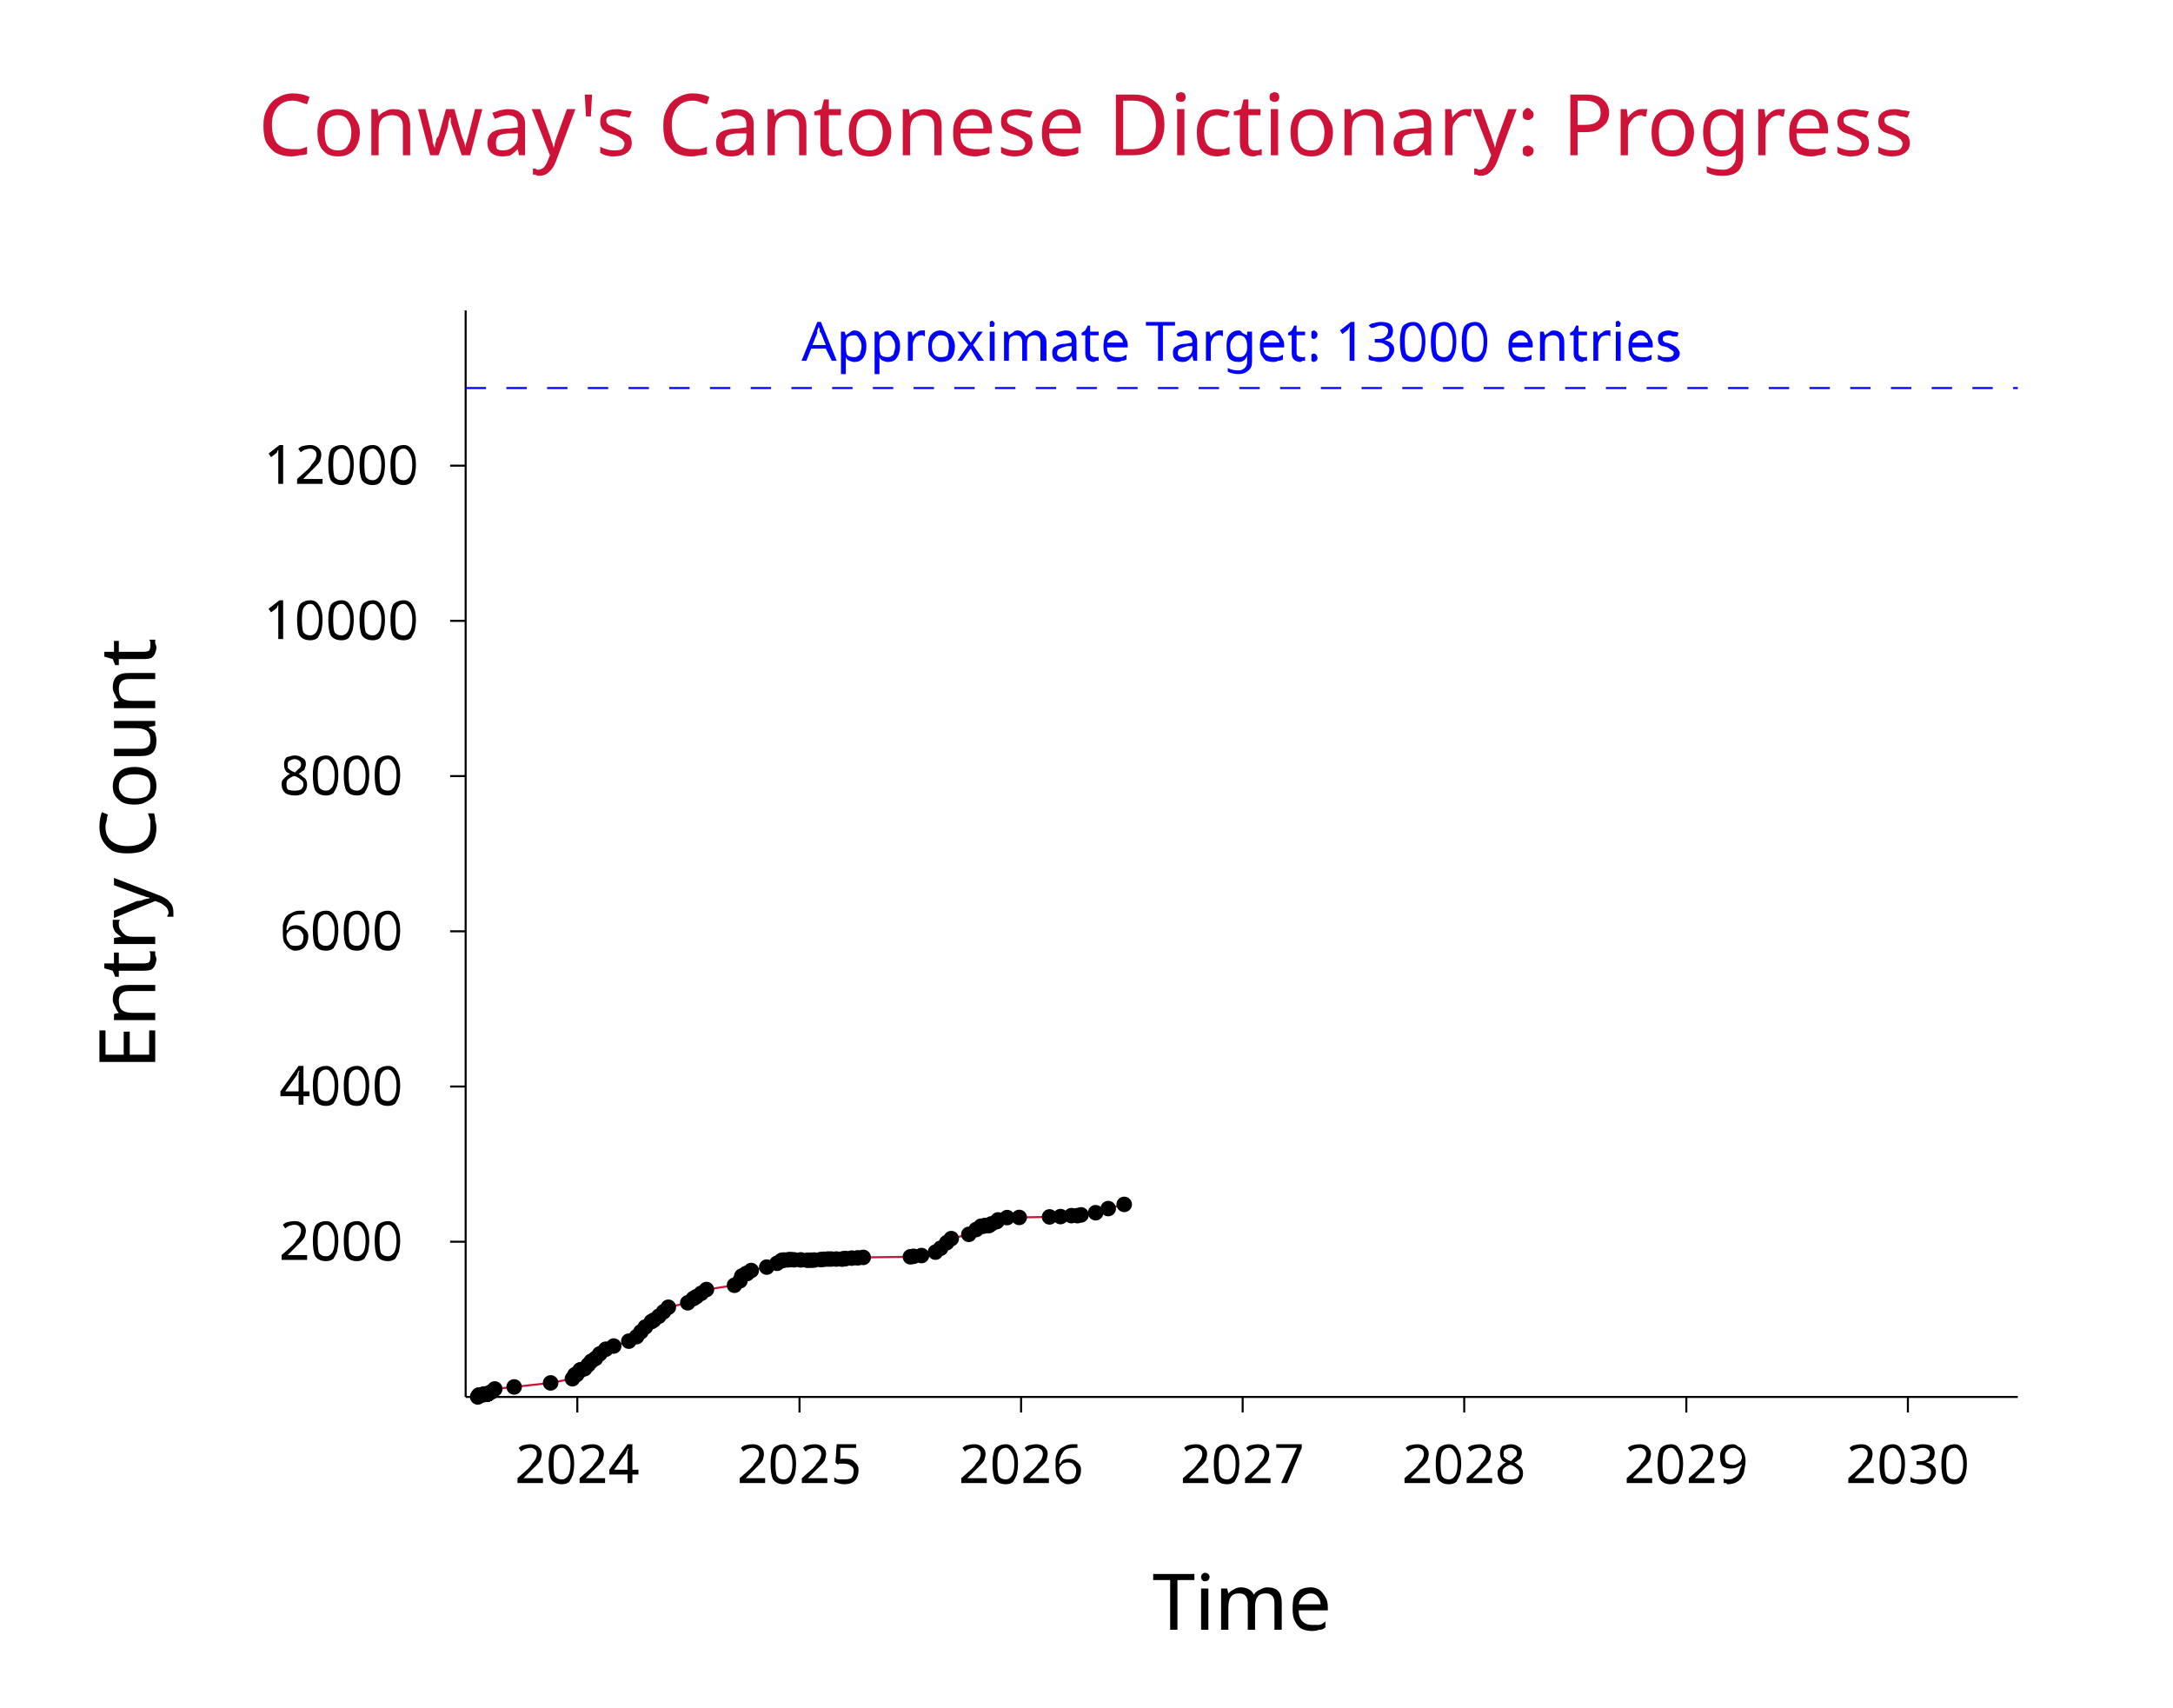
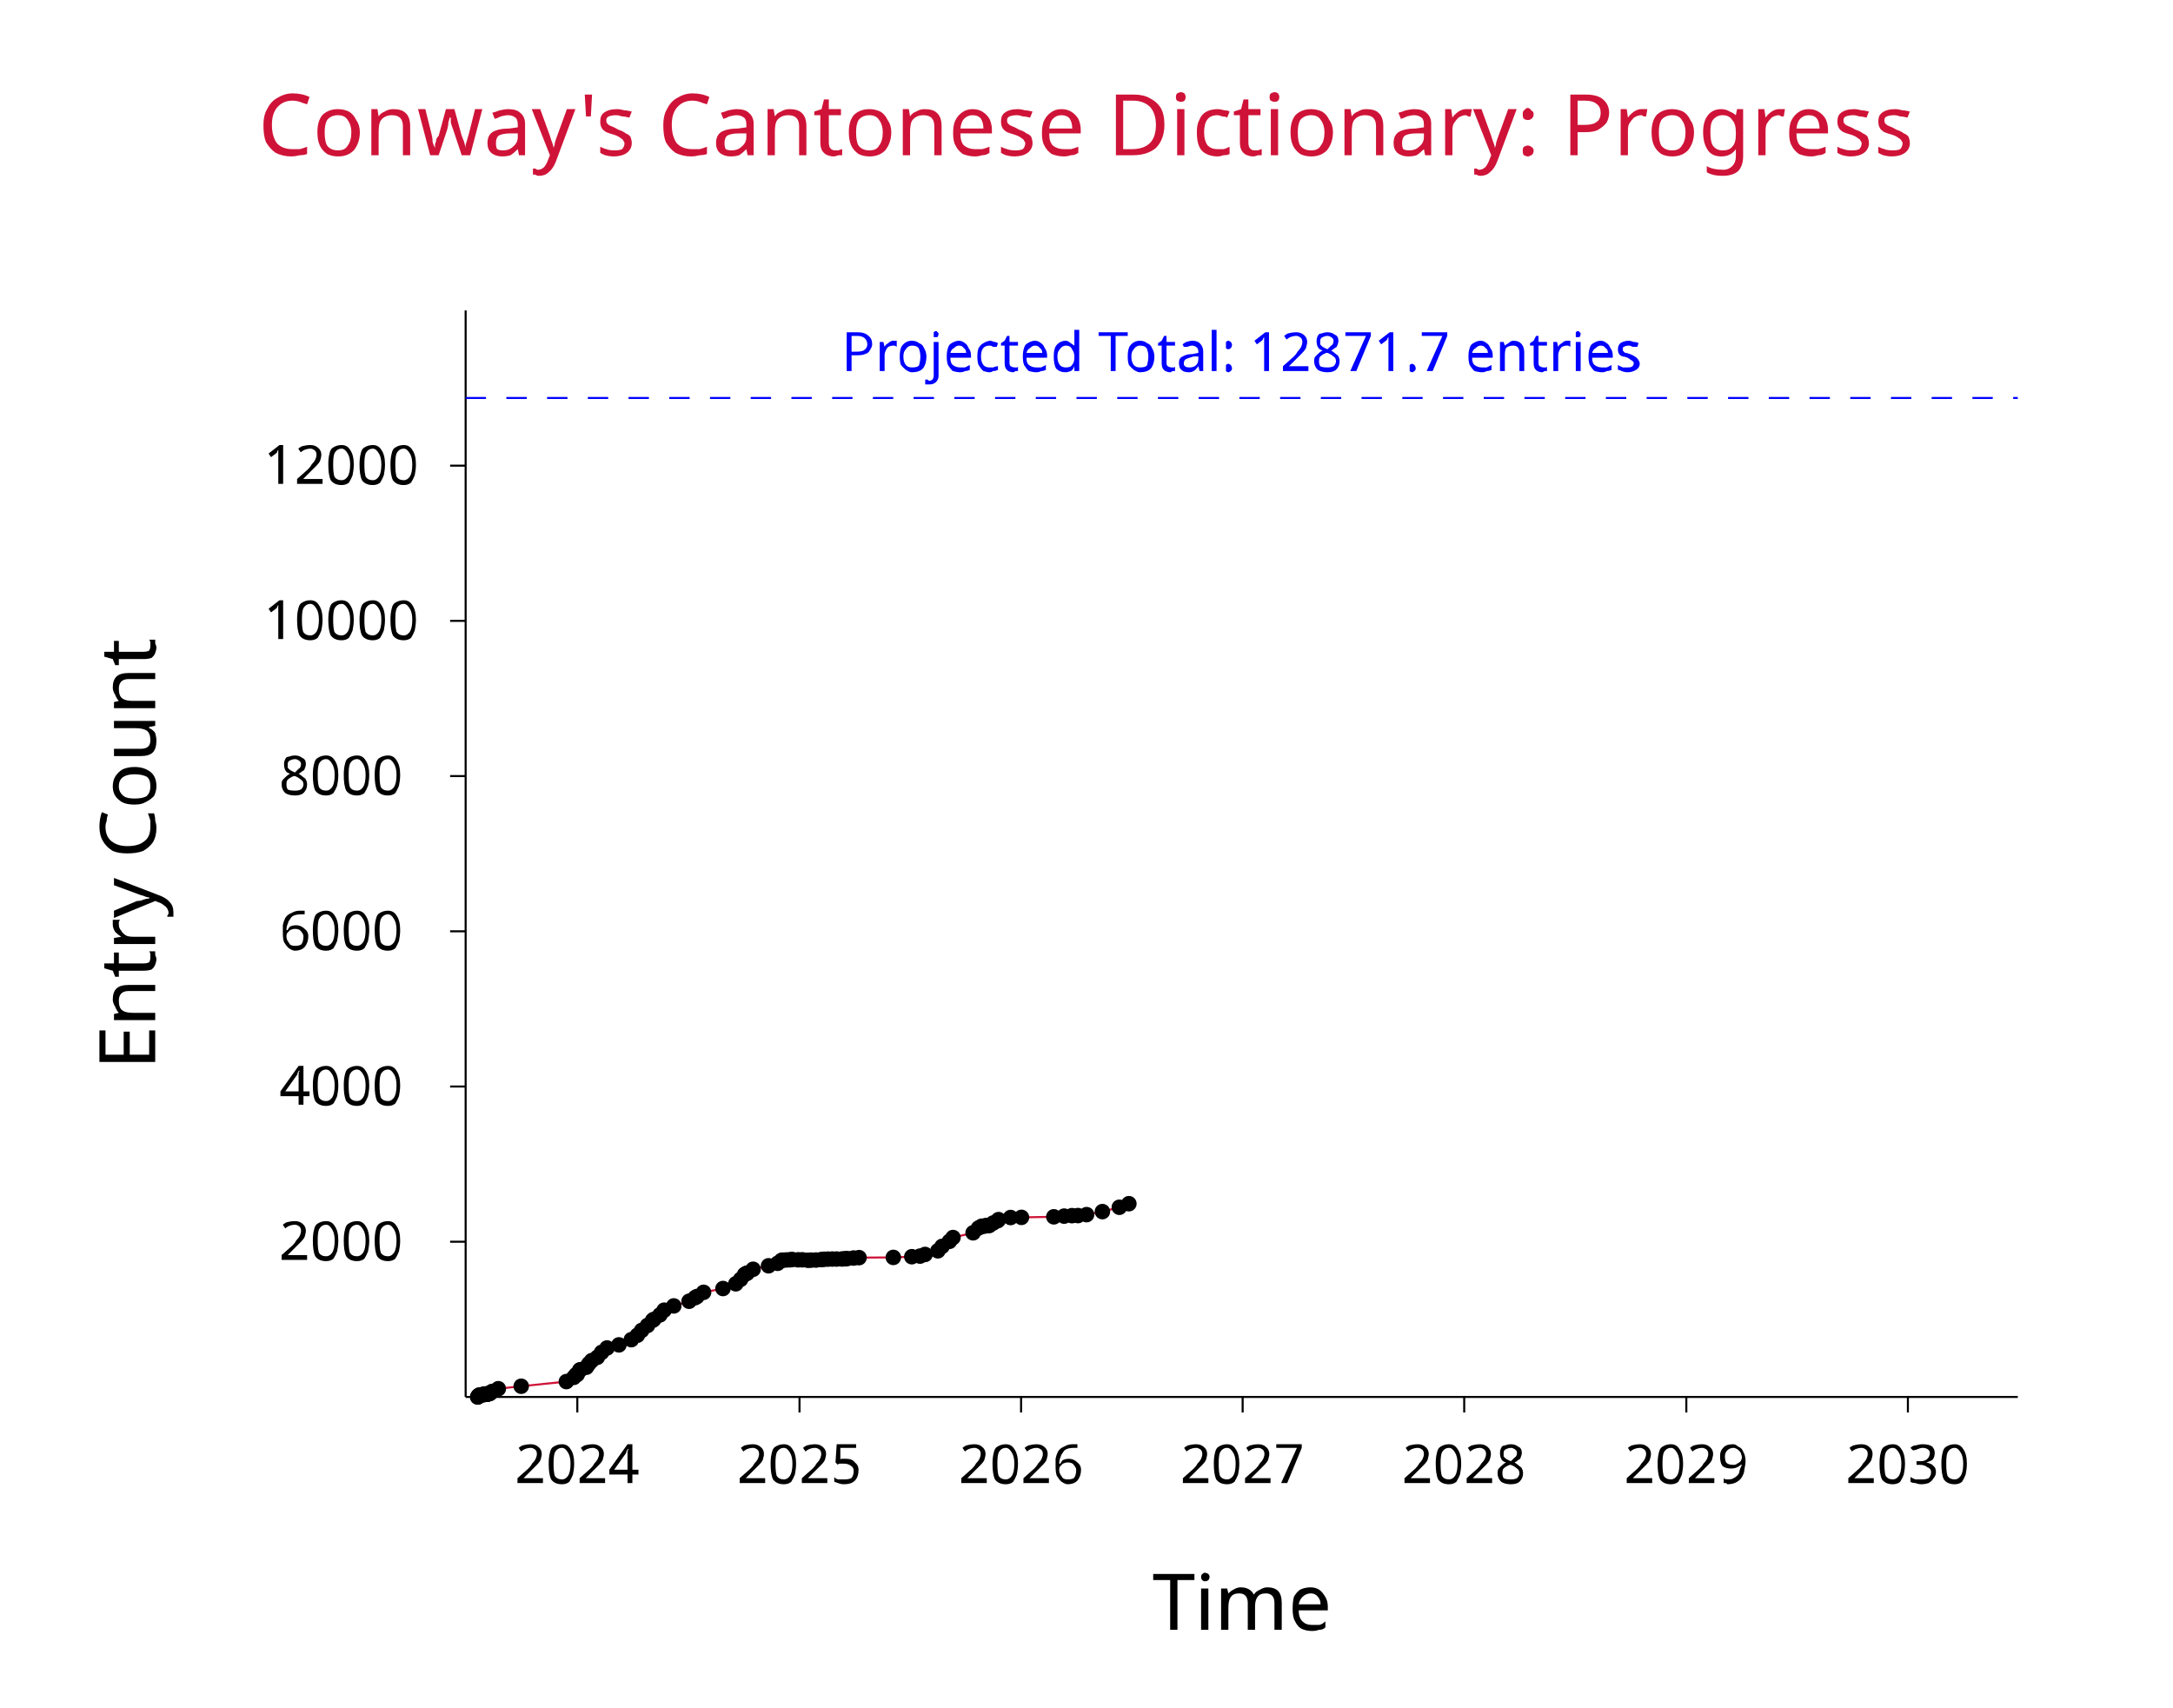
<svg xmlns="http://www.w3.org/2000/svg" viewBox="-6 -4 28 22" width="960px">
  <style>
circle:hover {fill: #cf1338}
circle {fill: black}
- line, polyline {stroke: black; stroke-width: 0.104%}polyline {stroke: #cf1338}line.target {stroke: blue; stroke-dasharray: 1.042%}
+ line, polyline {stroke: black; stroke-width: 0.104%}polyline {stroke: #cf1338}line.projected {stroke: blue; stroke-dasharray: 1.042%}
polyline {fill: none}text {font-family: sans-serif; font-size: 1px; text-anchor: middle}
- text.target {fill: blue; font-size: 0.7px}
+ text.projected {fill: blue; font-size: 0.7px}
text.tick {font-size: 0.7px}
text.title {fill: #cf1338; font-size: 1.1px}
</style>
  <text class="title" x="8" y="-2">Conway's Cantonese Dictionary: Progress</text>
  <line x1="0" y1="14" x2="20" y2="14" />
  <text x="10" y="14" dy="3em">Time</text>
  <line x1="1.439" y1="14" x2="1.439" y2="14.2" />
  <text class="tick" x="1.439" y="14.2" dy="1.3em">2024</text>
  <line x1="4.302" y1="14" x2="4.302" y2="14.2" />
  <text class="tick" x="4.302" y="14.2" dy="1.3em">2025</text>
  <line x1="7.157" y1="14" x2="7.157" y2="14.2" />
  <text class="tick" x="7.157" y="14.2" dy="1.3em">2026</text>
  <line x1="10.012" y1="14" x2="10.012" y2="14.2" />
  <text class="tick" x="10.012" y="14.2" dy="1.3em">2027</text>
  <line x1="12.867" y1="14" x2="12.867" y2="14.2" />
  <text class="tick" x="12.867" y="14.2" dy="1.3em">2028</text>
  <line x1="15.729" y1="14" x2="15.729" y2="14.2" />
  <text class="tick" x="15.729" y="14.2" dy="1.3em">2029</text>
  <line x1="18.584" y1="14" x2="18.584" y2="14.2" />
  <text class="tick" x="18.584" y="14.2" dy="1.3em">2030</text>
  <line x1="0" y1="14" x2="0" y2="0" />
  <text x="0" y="7" dy="-4em" transform="rotate(-90 0 7)">Entry Count</text>
  <line x1="0" y1="12" x2="-0.2" y2="12" />
  <text class="tick" x="-0.2" y="12" dx="-2em" dy="0.33em">2000</text>
  <line x1="0" y1="10" x2="-0.2" y2="10" />
  <text class="tick" x="-0.2" y="10" dx="-2em" dy="0.33em">4000</text>
  <line x1="0" y1="8" x2="-0.2" y2="8" />
  <text class="tick" x="-0.2" y="8" dx="-2em" dy="0.33em">6000</text>
  <line x1="0" y1="6" x2="-0.2" y2="6" />
  <text class="tick" x="-0.2" y="6" dx="-2em" dy="0.33em">8000</text>
  <line x1="0" y1="4" x2="-0.2" y2="4" />
  <text class="tick" x="-0.2" y="4" dx="-2em" dy="0.33em">10000</text>
  <line x1="0" y1="2" x2="-0.2" y2="2" />
  <text class="tick" x="-0.2" y="2" dx="-2em" dy="0.33em">12000</text>
-   <line class="target" x1="0" y1="1" x2="20" y2="1" />
-   <text class="target" x="10" y="1" dy="-0.5em">Approximate Target: 13000 entries</text>
-   <polyline points="8.486,11.519 8.28,11.573 8.118,11.626 7.93,11.654 7.883,11.664 7.806,11.664 7.665,11.676 7.524,11.68 7.133,11.687 6.977,11.689 6.86,11.719 6.843,11.741 6.774,11.77 6.746,11.79 6.734,11.79 6.696,11.79 6.671,11.8 6.641,11.8 6.578,11.843 6.484,11.905 6.257,11.96 6.198,12.013 6.12,12.084 6.054,12.134 5.874,12.178 5.772,12.188 5.731,12.194 5.123,12.202 5.052,12.208 4.975,12.211 4.897,12.217 4.873,12.22 4.849,12.224 4.777,12.223 4.709,12.223 4.667,12.223 4.614,12.226 4.576,12.23 4.49,12.236 4.449,12.238 4.404,12.239 4.318,12.234 4.231,12.233 4.185,12.23 4.154,12.233 4.107,12.236 4.083,12.237 4.067,12.245 4.012,12.278 3.88,12.327 3.68,12.371 3.626,12.41 3.614,12.41 3.559,12.442 3.535,12.503 3.464,12.561 3.103,12.616 3.035,12.665 2.972,12.709 2.933,12.733 2.862,12.787 2.612,12.844 2.55,12.903 2.488,12.961 2.422,13.012 2.393,13.03 2.315,13.099 2.258,13.161 2.203,13.223 2.103,13.281 1.908,13.344 1.806,13.385 1.728,13.445 1.673,13.504 1.618,13.541 1.579,13.586 1.533,13.636 1.478,13.65 1.467,13.668 1.431,13.712 1.408,13.714 1.376,13.765 1.095,13.819 0.625,13.871 0.375,13.897 0.336,13.932 0.297,13.956 0.282,13.962 0.281,13.962 0.281,13.962 0.28,13.962 0.28,13.962 0.279,13.962 0.274,13.962 0.273,13.962 0.258,13.962 0.257,13.962 0.234,13.962 0.218,13.974 0.172,13.974 0.162,13.987 0.156,14" />
-   <circle cx="8.486" cy="11.519" r="0.1" />
-   <circle cx="8.28" cy="11.573" r="0.1" />
-   <circle cx="8.118" cy="11.626" r="0.1" />
-   <circle cx="7.93" cy="11.654" r="0.1" />
-   <circle cx="7.883" cy="11.664" r="0.1" />
-   <circle cx="7.806" cy="11.664" r="0.1" />
-   <circle cx="7.665" cy="11.676" r="0.1" />
-   <circle cx="7.524" cy="11.68" r="0.1" />
-   <circle cx="7.133" cy="11.687" r="0.1" />
-   <circle cx="6.977" cy="11.689" r="0.1" />
-   <circle cx="6.86" cy="11.719" r="0.1" />
-   <circle cx="6.843" cy="11.741" r="0.1" />
-   <circle cx="6.774" cy="11.77" r="0.1" />
-   <circle cx="6.746" cy="11.79" r="0.1" />
-   <circle cx="6.734" cy="11.79" r="0.1" />
-   <circle cx="6.696" cy="11.79" r="0.1" />
-   <circle cx="6.671" cy="11.8" r="0.1" />
-   <circle cx="6.641" cy="11.8" r="0.1" />
-   <circle cx="6.578" cy="11.843" r="0.1" />
-   <circle cx="6.484" cy="11.905" r="0.1" />
-   <circle cx="6.257" cy="11.96" r="0.1" />
-   <circle cx="6.198" cy="12.013" r="0.1" />
-   <circle cx="6.12" cy="12.084" r="0.1" />
-   <circle cx="6.054" cy="12.134" r="0.1" />
-   <circle cx="5.874" cy="12.178" r="0.1" />
-   <circle cx="5.772" cy="12.188" r="0.1" />
-   <circle cx="5.731" cy="12.194" r="0.1" />
-   <circle cx="5.123" cy="12.202" r="0.1" />
-   <circle cx="5.052" cy="12.208" r="0.1" />
-   <circle cx="4.975" cy="12.211" r="0.1" />
-   <circle cx="4.897" cy="12.217" r="0.1" />
-   <circle cx="4.873" cy="12.22" r="0.1" />
-   <circle cx="4.849" cy="12.224" r="0.1" />
-   <circle cx="4.777" cy="12.223" r="0.1" />
-   <circle cx="4.709" cy="12.223" r="0.1" />
-   <circle cx="4.667" cy="12.223" r="0.1" />
-   <circle cx="4.614" cy="12.226" r="0.1" />
-   <circle cx="4.576" cy="12.23" r="0.1" />
-   <circle cx="4.49" cy="12.236" r="0.1" />
-   <circle cx="4.449" cy="12.238" r="0.1" />
-   <circle cx="4.404" cy="12.239" r="0.1" />
-   <circle cx="4.318" cy="12.234" r="0.1" />
-   <circle cx="4.231" cy="12.233" r="0.1" />
-   <circle cx="4.185" cy="12.23" r="0.1" />
-   <circle cx="4.154" cy="12.233" r="0.1" />
-   <circle cx="4.107" cy="12.236" r="0.1" />
+   <line class="projected" x1="0" y1="1.128" x2="20" y2="1.128" />
+   <text class="projected" x="10" y="1.128" dy="-0.5em">Projected Total: 12871.7 entries</text>
+   <polyline points="8.546,11.51 8.423,11.556 8.205,11.612 8.001,11.651 7.89,11.663 7.813,11.664 7.712,11.67 7.579,11.679 7.162,11.686 7.022,11.688 6.867,11.715 6.856,11.729 6.797,11.759 6.748,11.79 6.739,11.79 6.71,11.79 6.679,11.8 6.649,11.8 6.609,11.823 6.539,11.885 6.28,11.946 6.234,11.995 6.139,12.06 6.085,12.117 5.92,12.164 5.855,12.185 5.749,12.193 5.511,12.202 5.069,12.205 4.998,12.21 4.916,12.217 4.886,12.22 4.85,12.222 4.779,12.223 4.724,12.223 4.67,12.224 4.619,12.226 4.582,12.23 4.513,12.236 4.451,12.237 4.411,12.239 4.338,12.233 4.285,12.233 4.208,12.229 4.176,12.233 4.13,12.235 4.083,12.237 4.068,12.243 4.02,12.278 3.903,12.31 3.704,12.355 3.629,12.404 3.615,12.41 3.595,12.422 3.543,12.485 3.481,12.542 3.316,12.603 3.066,12.652 2.981,12.706 2.956,12.721 2.879,12.767 2.682,12.827 2.558,12.882 2.503,12.943 2.425,13.001 2.41,13.012 2.343,13.079 2.268,13.143 2.213,13.205 2.135,13.262 1.975,13.329 1.822,13.369 1.752,13.426 1.697,13.489 1.625,13.532 1.588,13.572 1.556,13.617 1.478,13.65 1.47,13.654 1.437,13.712 1.423,13.713 1.393,13.748 1.298,13.802 0.716,13.862 0.421,13.894 0.342,13.929 0.313,13.956 0.286,13.962 0.282,13.962 0.281,13.962 0.281,13.962 0.28,13.962 0.279,13.962 0.274,13.962 0.273,13.962 0.266,13.962 0.258,13.962 0.235,13.962 0.223,13.974 0.178,13.974 0.164,13.986 0.156,14 0.156,14" />
+   <circle cx="8.546" cy="11.51" r="0.1" />
+   <circle cx="8.423" cy="11.556" r="0.1" />
+   <circle cx="8.205" cy="11.612" r="0.1" />
+   <circle cx="8.001" cy="11.651" r="0.1" />
+   <circle cx="7.89" cy="11.663" r="0.1" />
+   <circle cx="7.813" cy="11.664" r="0.1" />
+   <circle cx="7.712" cy="11.67" r="0.1" />
+   <circle cx="7.579" cy="11.679" r="0.1" />
+   <circle cx="7.162" cy="11.686" r="0.1" />
+   <circle cx="7.022" cy="11.688" r="0.1" />
+   <circle cx="6.867" cy="11.715" r="0.1" />
+   <circle cx="6.856" cy="11.729" r="0.1" />
+   <circle cx="6.797" cy="11.759" r="0.1" />
+   <circle cx="6.748" cy="11.79" r="0.1" />
+   <circle cx="6.739" cy="11.79" r="0.1" />
+   <circle cx="6.71" cy="11.79" r="0.1" />
+   <circle cx="6.679" cy="11.8" r="0.1" />
+   <circle cx="6.649" cy="11.8" r="0.1" />
+   <circle cx="6.609" cy="11.823" r="0.1" />
+   <circle cx="6.539" cy="11.885" r="0.1" />
+   <circle cx="6.28" cy="11.946" r="0.1" />
+   <circle cx="6.234" cy="11.995" r="0.1" />
+   <circle cx="6.139" cy="12.06" r="0.1" />
+   <circle cx="6.085" cy="12.117" r="0.1" />
+   <circle cx="5.92" cy="12.164" r="0.1" />
+   <circle cx="5.855" cy="12.185" r="0.1" />
+   <circle cx="5.749" cy="12.193" r="0.1" />
+   <circle cx="5.511" cy="12.202" r="0.1" />
+   <circle cx="5.069" cy="12.205" r="0.1" />
+   <circle cx="4.998" cy="12.21" r="0.1" />
+   <circle cx="4.916" cy="12.217" r="0.1" />
+   <circle cx="4.886" cy="12.22" r="0.1" />
+   <circle cx="4.85" cy="12.222" r="0.1" />
+   <circle cx="4.779" cy="12.223" r="0.1" />
+   <circle cx="4.724" cy="12.223" r="0.1" />
+   <circle cx="4.67" cy="12.224" r="0.1" />
+   <circle cx="4.619" cy="12.226" r="0.1" />
+   <circle cx="4.582" cy="12.23" r="0.1" />
+   <circle cx="4.513" cy="12.236" r="0.1" />
+   <circle cx="4.451" cy="12.237" r="0.1" />
+   <circle cx="4.411" cy="12.239" r="0.1" />
+   <circle cx="4.338" cy="12.233" r="0.1" />
+   <circle cx="4.285" cy="12.233" r="0.1" />
+   <circle cx="4.208" cy="12.229" r="0.1" />
+   <circle cx="4.176" cy="12.233" r="0.1" />
+   <circle cx="4.13" cy="12.235" r="0.1" />
  <circle cx="4.083" cy="12.237" r="0.1" />
-   <circle cx="4.067" cy="12.245" r="0.1" />
-   <circle cx="4.012" cy="12.278" r="0.1" />
-   <circle cx="3.88" cy="12.327" r="0.1" />
-   <circle cx="3.68" cy="12.371" r="0.1" />
-   <circle cx="3.626" cy="12.41" r="0.1" />
-   <circle cx="3.614" cy="12.41" r="0.1" />
-   <circle cx="3.559" cy="12.442" r="0.1" />
-   <circle cx="3.535" cy="12.503" r="0.1" />
-   <circle cx="3.464" cy="12.561" r="0.1" />
-   <circle cx="3.103" cy="12.616" r="0.1" />
-   <circle cx="3.035" cy="12.665" r="0.1" />
-   <circle cx="2.972" cy="12.709" r="0.1" />
-   <circle cx="2.933" cy="12.733" r="0.1" />
-   <circle cx="2.862" cy="12.787" r="0.1" />
-   <circle cx="2.612" cy="12.844" r="0.1" />
-   <circle cx="2.55" cy="12.903" r="0.1" />
-   <circle cx="2.488" cy="12.961" r="0.1" />
-   <circle cx="2.422" cy="13.012" r="0.1" />
-   <circle cx="2.393" cy="13.03" r="0.1" />
-   <circle cx="2.315" cy="13.099" r="0.1" />
-   <circle cx="2.258" cy="13.161" r="0.1" />
-   <circle cx="2.203" cy="13.223" r="0.1" />
-   <circle cx="2.103" cy="13.281" r="0.1" />
-   <circle cx="1.908" cy="13.344" r="0.1" />
-   <circle cx="1.806" cy="13.385" r="0.1" />
-   <circle cx="1.728" cy="13.445" r="0.1" />
-   <circle cx="1.673" cy="13.504" r="0.1" />
-   <circle cx="1.618" cy="13.541" r="0.1" />
-   <circle cx="1.579" cy="13.586" r="0.1" />
-   <circle cx="1.533" cy="13.636" r="0.1" />
+   <circle cx="4.068" cy="12.243" r="0.1" />
+   <circle cx="4.02" cy="12.278" r="0.1" />
+   <circle cx="3.903" cy="12.31" r="0.1" />
+   <circle cx="3.704" cy="12.355" r="0.1" />
+   <circle cx="3.629" cy="12.404" r="0.1" />
+   <circle cx="3.615" cy="12.41" r="0.1" />
+   <circle cx="3.595" cy="12.422" r="0.1" />
+   <circle cx="3.543" cy="12.485" r="0.1" />
+   <circle cx="3.481" cy="12.542" r="0.1" />
+   <circle cx="3.316" cy="12.603" r="0.1" />
+   <circle cx="3.066" cy="12.652" r="0.1" />
+   <circle cx="2.981" cy="12.706" r="0.1" />
+   <circle cx="2.956" cy="12.721" r="0.1" />
+   <circle cx="2.879" cy="12.767" r="0.1" />
+   <circle cx="2.682" cy="12.827" r="0.1" />
+   <circle cx="2.558" cy="12.882" r="0.1" />
+   <circle cx="2.503" cy="12.943" r="0.1" />
+   <circle cx="2.425" cy="13.001" r="0.1" />
+   <circle cx="2.41" cy="13.012" r="0.1" />
+   <circle cx="2.343" cy="13.079" r="0.1" />
+   <circle cx="2.268" cy="13.143" r="0.1" />
+   <circle cx="2.213" cy="13.205" r="0.1" />
+   <circle cx="2.135" cy="13.262" r="0.1" />
+   <circle cx="1.975" cy="13.329" r="0.1" />
+   <circle cx="1.822" cy="13.369" r="0.1" />
+   <circle cx="1.752" cy="13.426" r="0.1" />
+   <circle cx="1.697" cy="13.489" r="0.1" />
+   <circle cx="1.625" cy="13.532" r="0.1" />
+   <circle cx="1.588" cy="13.572" r="0.1" />
+   <circle cx="1.556" cy="13.617" r="0.1" />
  <circle cx="1.478" cy="13.65" r="0.1" />
-   <circle cx="1.467" cy="13.668" r="0.1" />
-   <circle cx="1.431" cy="13.712" r="0.1" />
-   <circle cx="1.408" cy="13.714" r="0.1" />
-   <circle cx="1.376" cy="13.765" r="0.1" />
-   <circle cx="1.095" cy="13.819" r="0.1" />
-   <circle cx="0.625" cy="13.871" r="0.1" />
-   <circle cx="0.375" cy="13.897" r="0.1" />
-   <circle cx="0.336" cy="13.932" r="0.1" />
-   <circle cx="0.297" cy="13.956" r="0.1" />
+   <circle cx="1.47" cy="13.654" r="0.1" />
+   <circle cx="1.437" cy="13.712" r="0.1" />
+   <circle cx="1.423" cy="13.713" r="0.1" />
+   <circle cx="1.393" cy="13.748" r="0.1" />
+   <circle cx="1.298" cy="13.802" r="0.1" />
+   <circle cx="0.716" cy="13.862" r="0.1" />
+   <circle cx="0.421" cy="13.894" r="0.1" />
+   <circle cx="0.342" cy="13.929" r="0.1" />
+   <circle cx="0.313" cy="13.956" r="0.1" />
+   <circle cx="0.286" cy="13.962" r="0.1" />
  <circle cx="0.282" cy="13.962" r="0.1" />
  <circle cx="0.281" cy="13.962" r="0.1" />
  <circle cx="0.281" cy="13.962" r="0.1" />
  <circle cx="0.28" cy="13.962" r="0.1" />
-   <circle cx="0.28" cy="13.962" r="0.1" />
  <circle cx="0.279" cy="13.962" r="0.1" />
  <circle cx="0.274" cy="13.962" r="0.1" />
  <circle cx="0.273" cy="13.962" r="0.1" />
+   <circle cx="0.266" cy="13.962" r="0.1" />
  <circle cx="0.258" cy="13.962" r="0.1" />
-   <circle cx="0.257" cy="13.962" r="0.1" />
-   <circle cx="0.234" cy="13.962" r="0.1" />
-   <circle cx="0.218" cy="13.974" r="0.1" />
-   <circle cx="0.172" cy="13.974" r="0.1" />
-   <circle cx="0.162" cy="13.987" r="0.1" />
+   <circle cx="0.235" cy="13.962" r="0.1" />
+   <circle cx="0.223" cy="13.974" r="0.1" />
+   <circle cx="0.178" cy="13.974" r="0.1" />
+   <circle cx="0.164" cy="13.986" r="0.1" />
+   <circle cx="0.156" cy="14" r="0.1" />
  <circle cx="0.156" cy="14" r="0.1" />
</svg>
